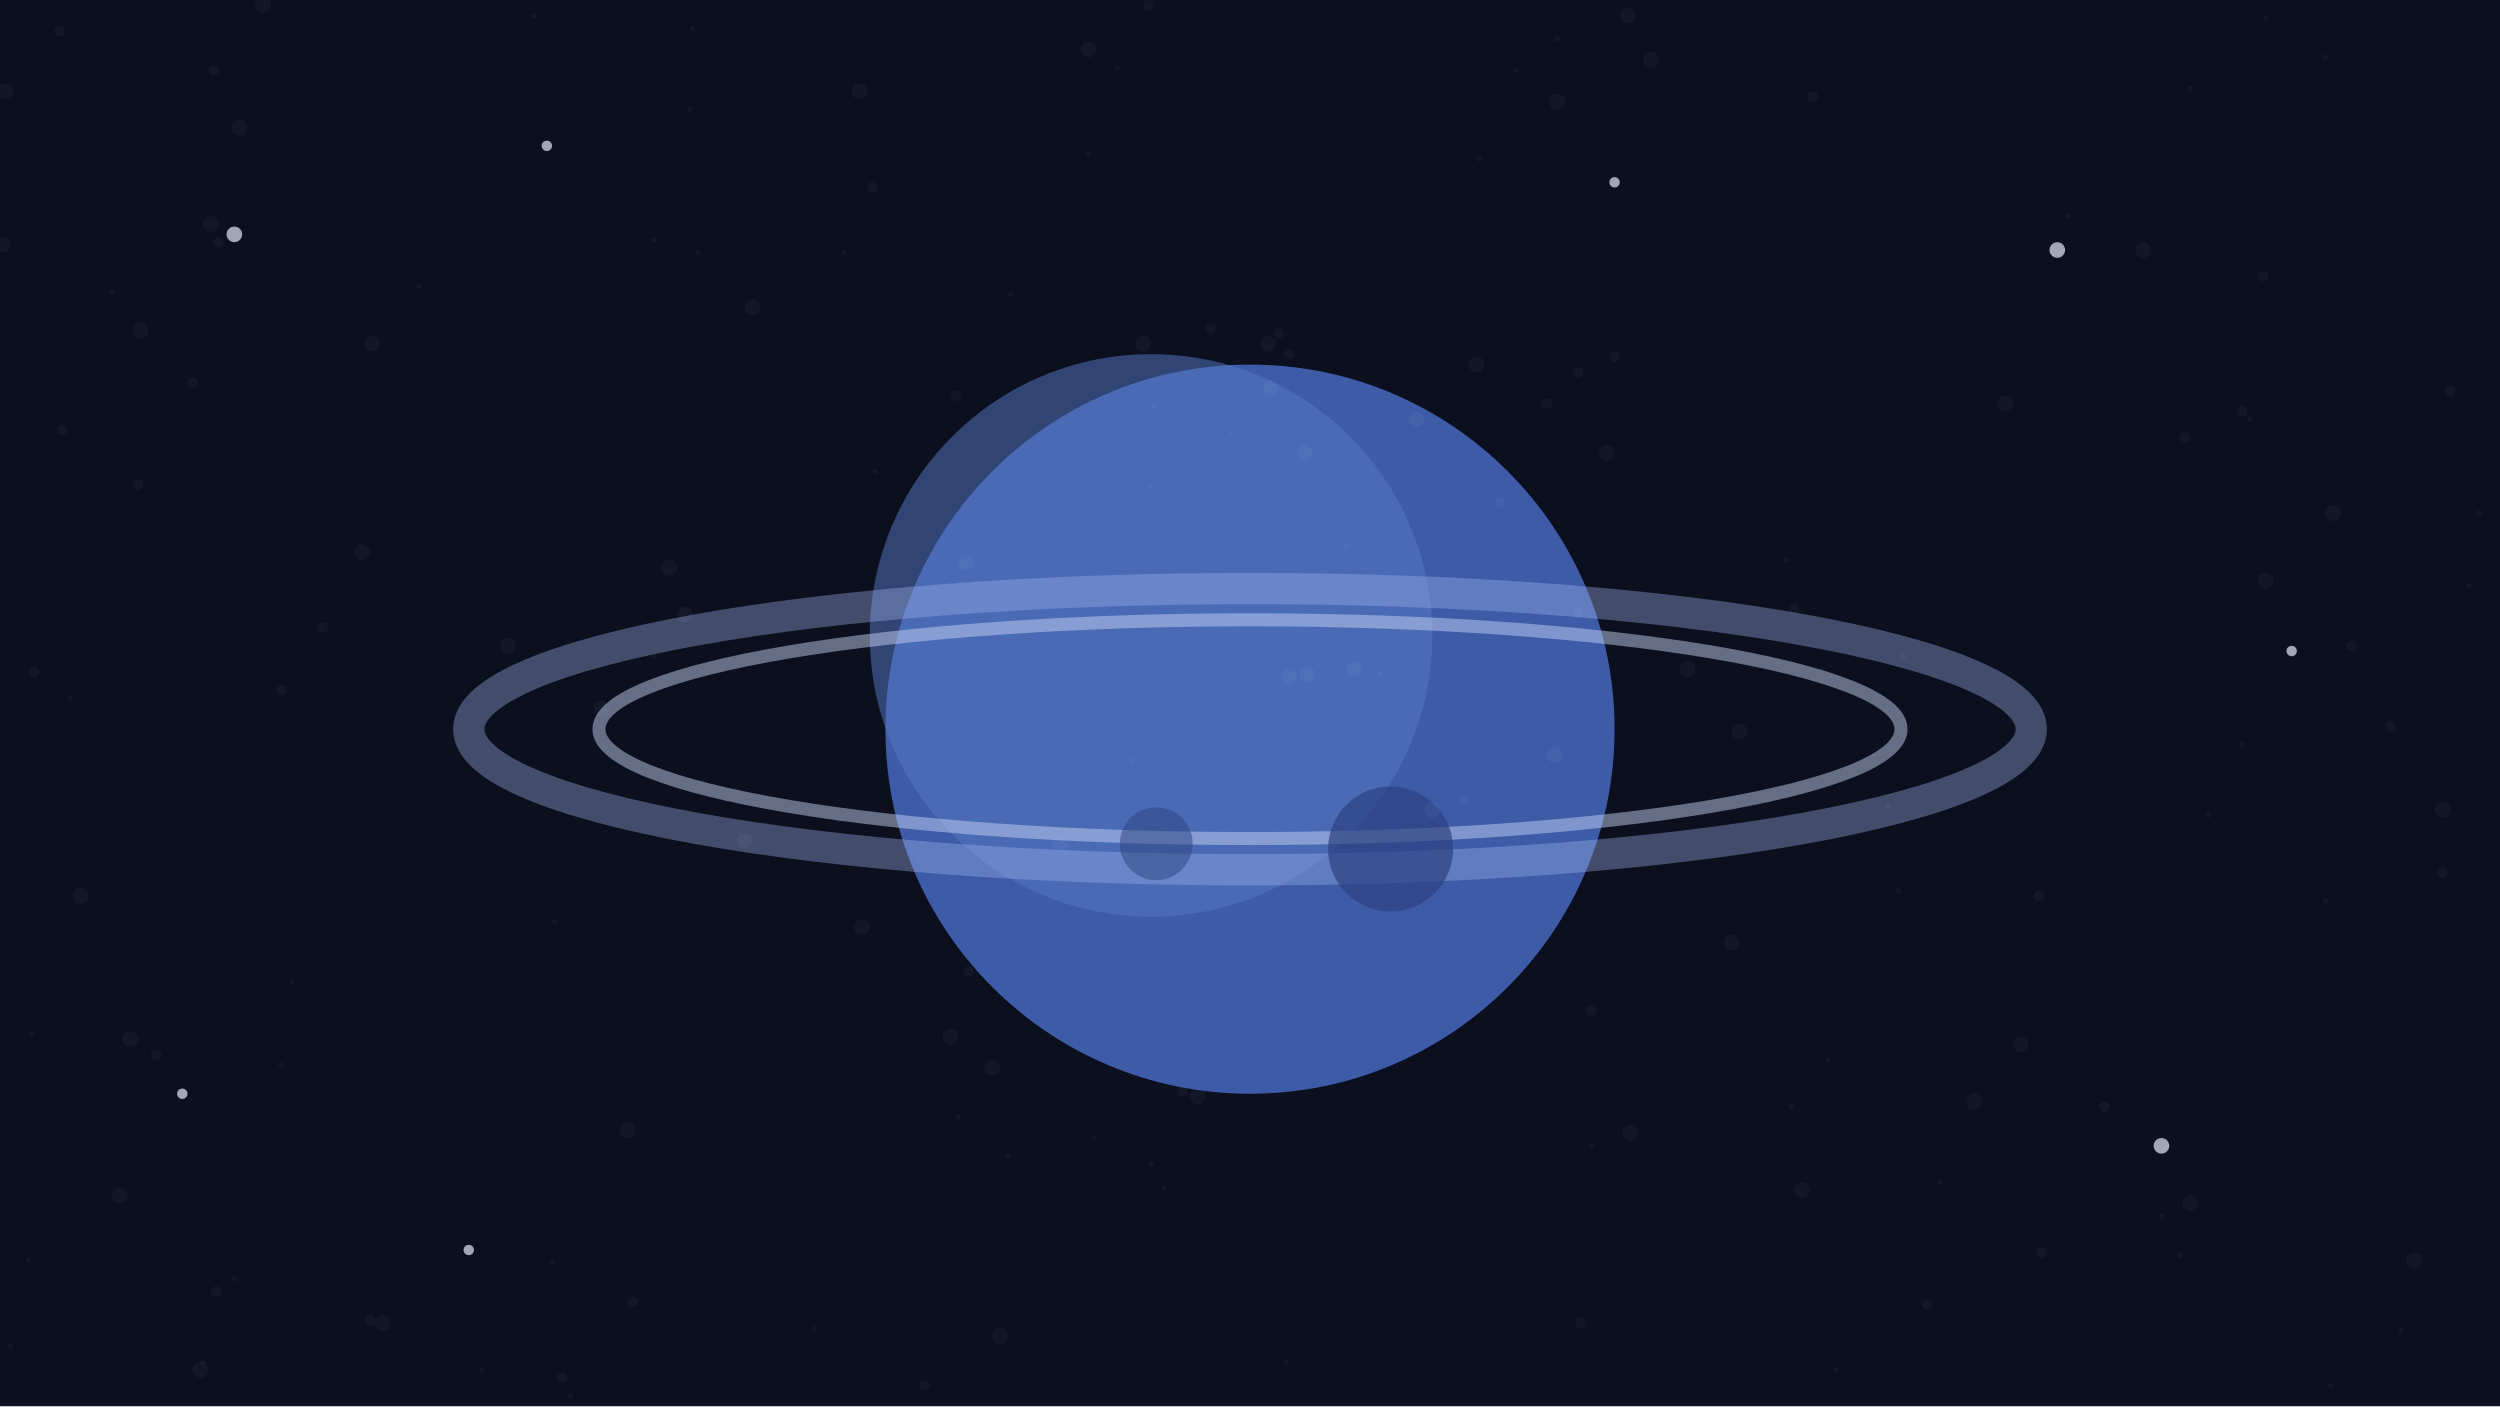
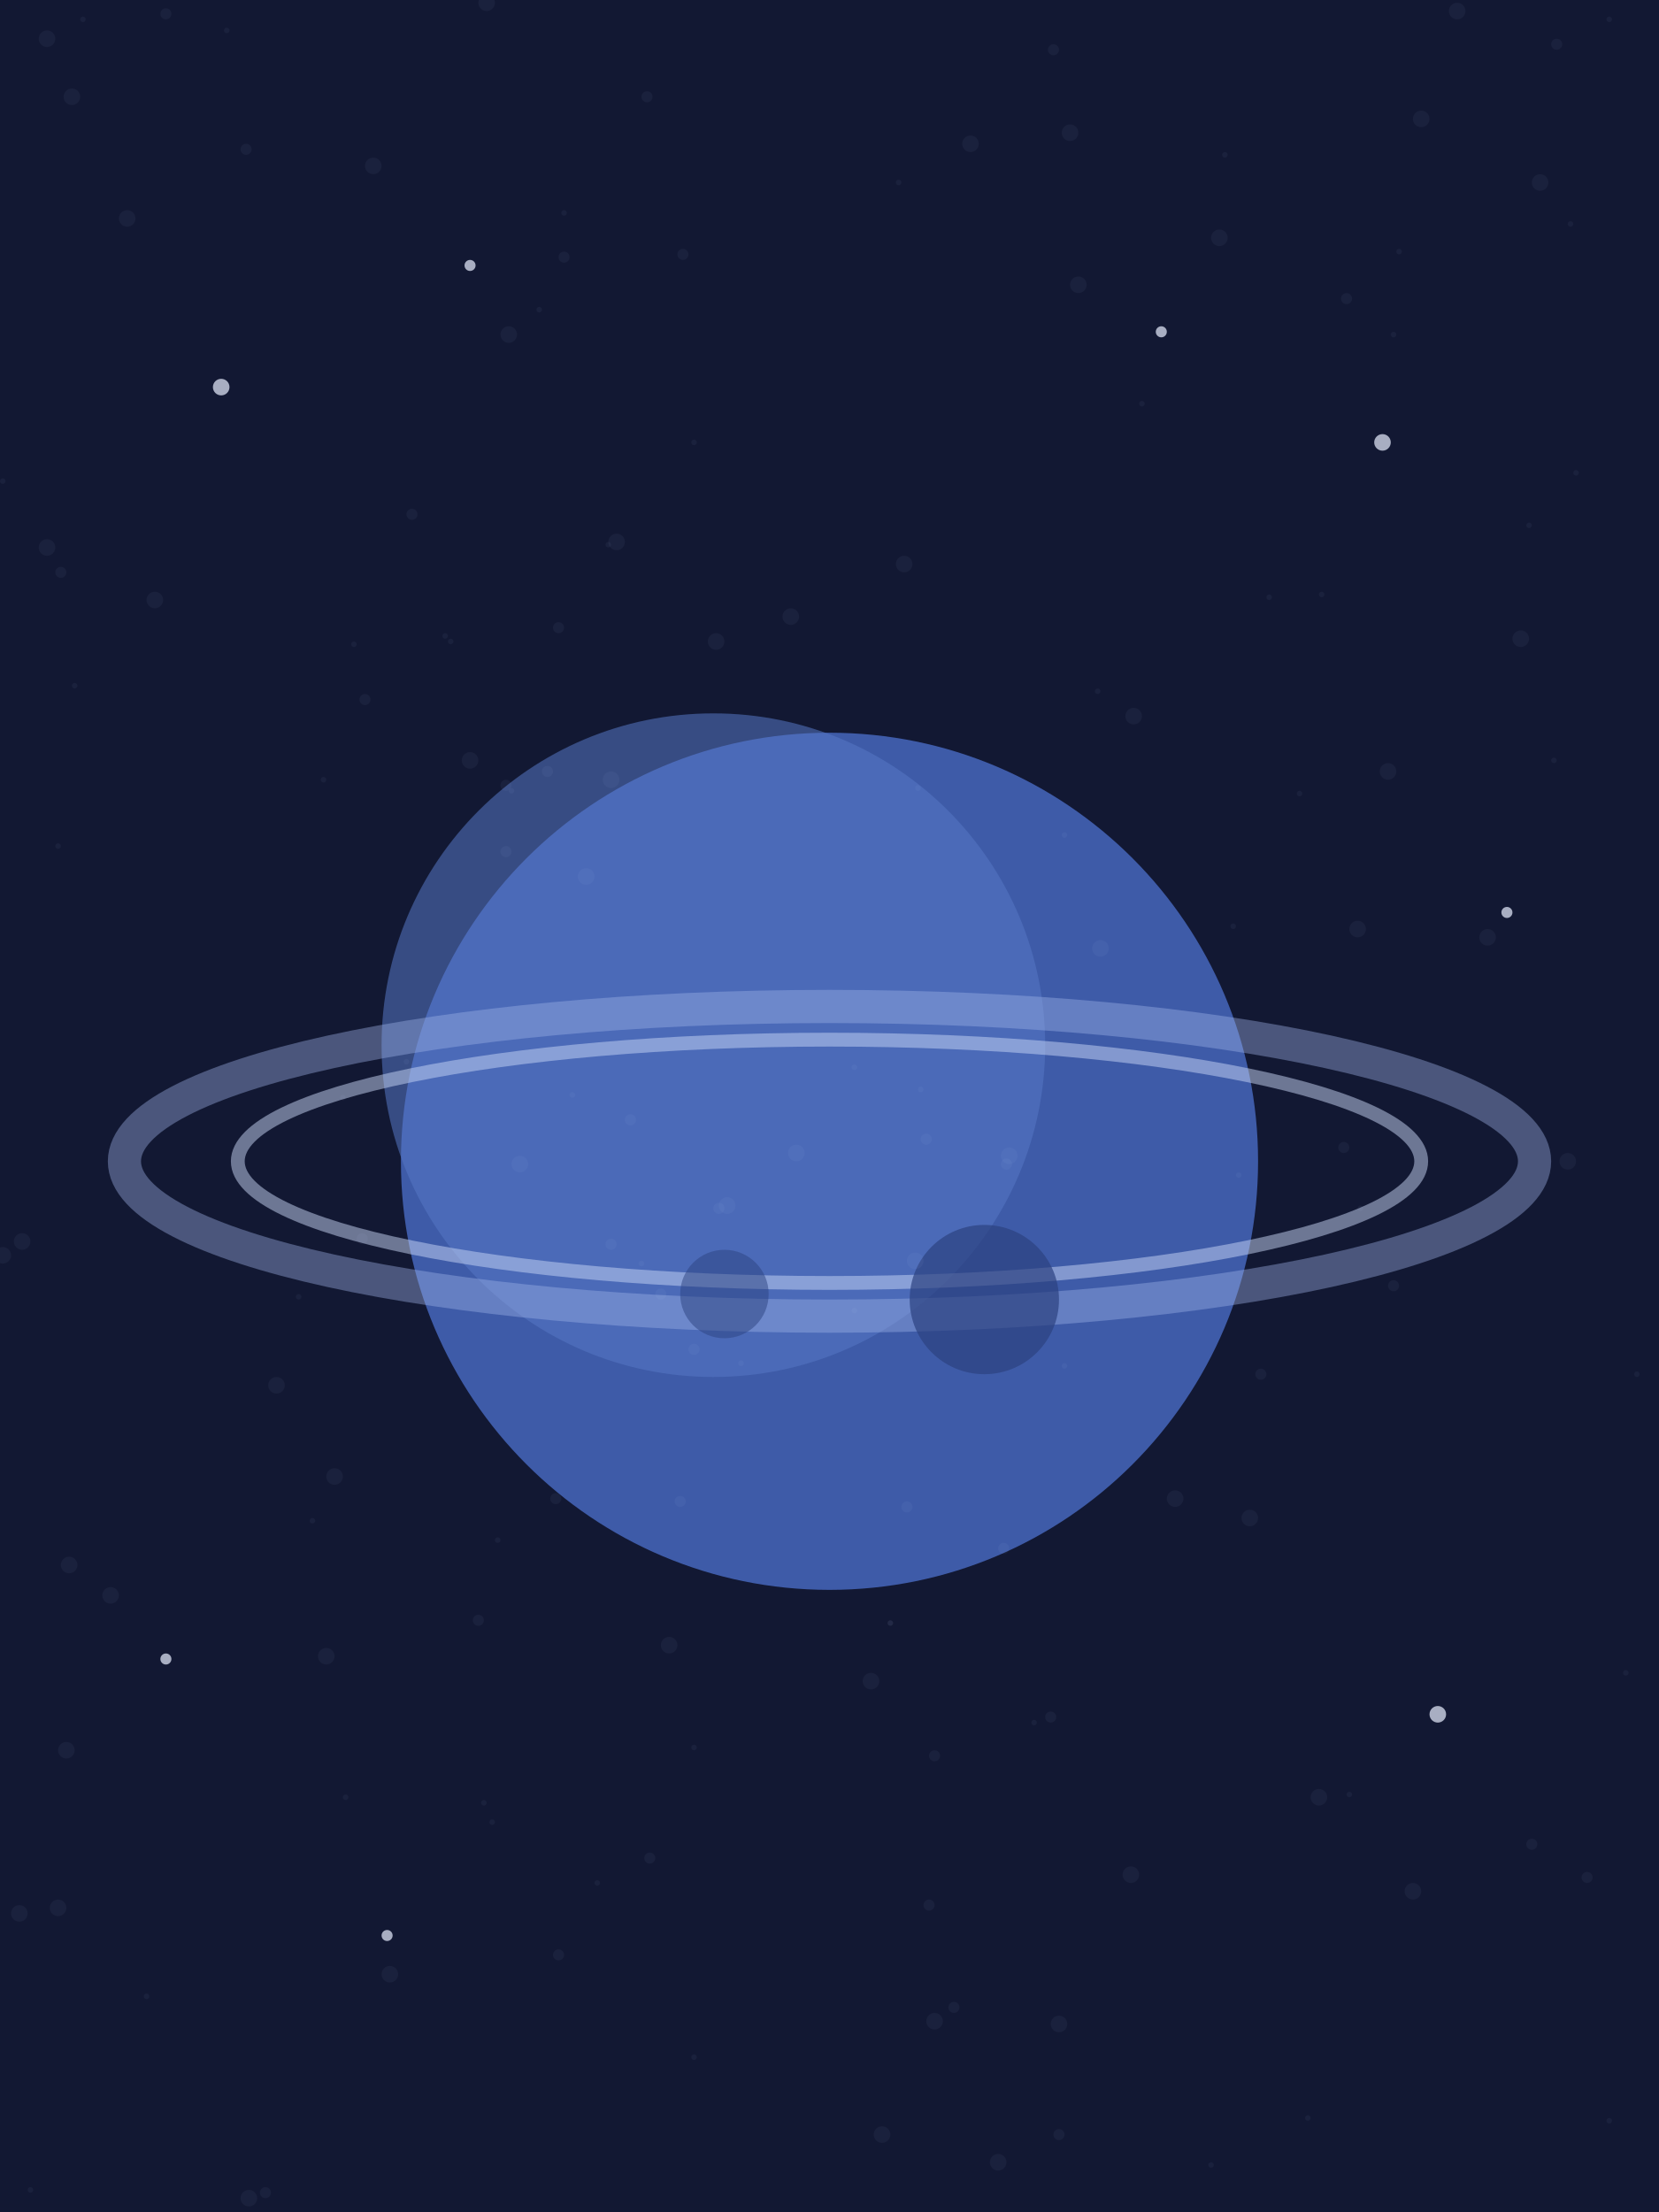
- <svg xmlns="http://www.w3.org/2000/svg" viewBox="0 0 960 540" width="960" height="540">
-   <rect width="960" height="540" fill="#0B0F1E" />
-   <circle cx="480" cy="280" r="140" fill="#3E5BA8" />
-   <circle cx="442" cy="244" r="108" fill="#5577C4" opacity="0.52" />
-   <ellipse cx="480" cy="280" rx="300" ry="54" fill="none" stroke="#9FB4E8" stroke-width="12" opacity="0.38" />
-   <ellipse cx="480" cy="280" rx="250" ry="42" fill="none" stroke="#C8D6F5" stroke-width="5" opacity="0.48" />
-   <circle cx="534" cy="326" r="24" fill="#2C4280" opacity="0.7" />
-   <circle cx="444" cy="324" r="14" fill="#2C4280" opacity="0.5" />
-   <circle cx="90" cy="90" r="3" fill="#E8EEFF" opacity="0.68" />
-   <circle cx="210" cy="56" r="2" fill="#E8EEFF" opacity="0.68" />
-   <circle cx="790" cy="96" r="3" fill="#E8EEFF" opacity="0.68" />
-   <circle cx="880" cy="250" r="2" fill="#E8EEFF" opacity="0.68" />
-   <circle cx="70" cy="420" r="2" fill="#E8EEFF" opacity="0.68" />
-   <circle cx="830" cy="440" r="3" fill="#E8EEFF" opacity="0.68" />
-   <circle cx="180" cy="480" r="2" fill="#E8EEFF" opacity="0.68" />
-   <circle cx="620" cy="70" r="2" fill="#E8EEFF" opacity="0.68" />
-   <circle cx="562" cy="307" r="2" fill="#C8D6F5" opacity="0.05" />
-   <circle cx="185" cy="526" r="1" fill="#C8D6F5" opacity="0.05" />
-   <circle cx="108" cy="409" r="1" fill="#C8D6F5" opacity="0.05" />
-   <circle cx="251" cy="92" r="1" fill="#C8D6F5" opacity="0.05" />
-   <circle cx="598" cy="39" r="3" fill="#C8D6F5" opacity="0.05" />
-   <circle cx="941" cy="150" r="2" fill="#C8D6F5" opacity="0.05" />
-   <circle cx="368" cy="429" r="1" fill="#C8D6F5" opacity="0.05" />
-   <circle cx="143" cy="132" r="3" fill="#C8D6F5" opacity="0.05" />
-   <circle cx="442" cy="187" r="1" fill="#C8D6F5" opacity="0.05" />
-   <circle cx="353" cy="330" r="1" fill="#C8D6F5" opacity="0.05" />
-   <circle cx="372" cy="373" r="2" fill="#C8D6F5" opacity="0.05" />
-   <circle cx="355" cy="532" r="2" fill="#C8D6F5" opacity="0.05" />
-   <circle cx="286" cy="323" r="3" fill="#C8D6F5" opacity="0.05" />
-   <circle cx="597" cy="290" r="3" fill="#C8D6F5" opacity="0.05" />
-   <circle cx="696" cy="37" r="2" fill="#C8D6F5" opacity="0.05" />
-   <circle cx="823" cy="96" r="3" fill="#C8D6F5" opacity="0.05" />
-   <circle cx="322" cy="315" r="1" fill="#C8D6F5" opacity="0.05" />
-   <circle cx="841" cy="34" r="1" fill="#C8D6F5" opacity="0.05" />
-   <circle cx="124" cy="241" r="2" fill="#C8D6F5" opacity="0.05" />
-   <circle cx="11" cy="484" r="1" fill="#C8D6F5" opacity="0.05" />
-   <circle cx="870" cy="7" r="1" fill="#C8D6F5" opacity="0.05" />
-   <circle cx="893" cy="22" r="1" fill="#C8D6F5" opacity="0.05" />
-   <circle cx="576" cy="193" r="2" fill="#C8D6F5" opacity="0.05" />
-   <circle cx="927" cy="484" r="3" fill="#C8D6F5" opacity="0.05" />
-   <circle cx="266" cy="11" r="1" fill="#C8D6F5" opacity="0.05" />
-   <circle cx="689" cy="234" r="2" fill="#C8D6F5" opacity="0.05" />
-   <circle cx="324" cy="97" r="1" fill="#C8D6F5" opacity="0.05" />
-   <circle cx="243" cy="500" r="2" fill="#C8D6F5" opacity="0.05" />
-   <circle cx="46" cy="459" r="3" fill="#C8D6F5" opacity="0.05" />
-   <circle cx="869" cy="106" r="2" fill="#C8D6F5" opacity="0.05" />
-   <circle cx="776" cy="401" r="3" fill="#C8D6F5" opacity="0.05" />
-   <circle cx="263" cy="236" r="3" fill="#C8D6F5" opacity="0.05" />
-   <circle cx="82" cy="27" r="2" fill="#C8D6F5" opacity="0.05" />
-   <circle cx="473" cy="166" r="1" fill="#C8D6F5" opacity="0.05" />
-   <circle cx="12" cy="397" r="1" fill="#C8D6F5" opacity="0.05" />
-   <circle cx="219" cy="536" r="1" fill="#C8D6F5" opacity="0.05" />
-   <circle cx="758" cy="423" r="3" fill="#C8D6F5" opacity="0.05" />
-   <circle cx="77" cy="526" r="3" fill="#C8D6F5" opacity="0.05" />
-   <circle cx="848" cy="313" r="1" fill="#C8D6F5" opacity="0.05" />
-   <circle cx="367" cy="152" r="2" fill="#C8D6F5" opacity="0.05" />
-   <circle cx="922" cy="511" r="1" fill="#C8D6F5" opacity="0.05" />
-   <circle cx="257" cy="218" r="3" fill="#C8D6F5" opacity="0.05" />
-   <circle cx="212" cy="485" r="1" fill="#C8D6F5" opacity="0.05" />
-   <circle cx="195" cy="248" r="3" fill="#C8D6F5" opacity="0.05" />
-   <circle cx="830" cy="467" r="1" fill="#C8D6F5" opacity="0.05" />
-   <circle cx="501" cy="174" r="3" fill="#C8D6F5" opacity="0.05" />
-   <circle cx="216" cy="529" r="2" fill="#C8D6F5" opacity="0.05" />
-   <circle cx="23" cy="12" r="2" fill="#C8D6F5" opacity="0.05" />
-   <circle cx="418" cy="59" r="1" fill="#C8D6F5" opacity="0.05" />
-   <circle cx="617" cy="174" r="3" fill="#C8D6F5" opacity="0.05" />
-   <circle cx="668" cy="281" r="3" fill="#C8D6F5" opacity="0.05" />
-   <circle cx="43" cy="112" r="1" fill="#C8D6F5" opacity="0.05" />
-   <circle cx="454" cy="419" r="2" fill="#C8D6F5" opacity="0.05" />
-   <circle cx="861" cy="286" r="1" fill="#C8D6F5" opacity="0.05" />
-   <circle cx="544" cy="161" r="3" fill="#C8D6F5" opacity="0.05" />
-   <circle cx="447" cy="456" r="1" fill="#C8D6F5" opacity="0.05" />
-   <circle cx="938" cy="335" r="2" fill="#C8D6F5" opacity="0.05" />
-   <circle cx="465" cy="126" r="2" fill="#C8D6F5" opacity="0.05" />
-   <circle cx="420" cy="437" r="1" fill="#C8D6F5" opacity="0.05" />
-   <circle cx="147" cy="508" r="3" fill="#C8D6F5" opacity="0.05" />
-   <circle cx="78" cy="523" r="1" fill="#C8D6F5" opacity="0.05" />
-   <circle cx="517" cy="210" r="1" fill="#C8D6F5" opacity="0.05" />
-   <circle cx="808" cy="425" r="2" fill="#C8D6F5" opacity="0.05" />
-   <circle cx="231" cy="272" r="3" fill="#C8D6F5" opacity="0.05" />
-   <circle cx="626" cy="435" r="3" fill="#C8D6F5" opacity="0.05" />
-   <circle cx="313" cy="510" r="1" fill="#C8D6F5" opacity="0.05" />
-   <circle cx="108" cy="265" r="2" fill="#C8D6F5" opacity="0.05" />
-   <circle cx="443" cy="156" r="1" fill="#C8D6F5" opacity="0.05" />
-   <circle cx="918" cy="279" r="2" fill="#C8D6F5" opacity="0.05" />
-   <circle cx="365" cy="398" r="3" fill="#C8D6F5" opacity="0.05" />
-   <circle cx="112" cy="377" r="1" fill="#C8D6F5" opacity="0.05" />
-   <circle cx="335" cy="72" r="2" fill="#C8D6F5" opacity="0.05" />
-   <circle cx="442" cy="447" r="1" fill="#C8D6F5" opacity="0.05" />
-   <circle cx="161" cy="110" r="1" fill="#C8D6F5" opacity="0.05" />
-   <circle cx="948" cy="225" r="1" fill="#C8D6F5" opacity="0.05" />
-   <circle cx="611" cy="388" r="2" fill="#C8D6F5" opacity="0.05" />
-   <circle cx="606" cy="235" r="2" fill="#C8D6F5" opacity="0.05" />
-   <circle cx="213" cy="354" r="1" fill="#C8D6F5" opacity="0.05" />
-   <circle cx="568" cy="61" r="1" fill="#C8D6F5" opacity="0.05" />
-   <circle cx="567" cy="140" r="3" fill="#C8D6F5" opacity="0.05" />
-   <circle cx="770" cy="155" r="3" fill="#C8D6F5" opacity="0.05" />
-   <circle cx="265" cy="42" r="1" fill="#C8D6F5" opacity="0.05" />
-   <circle cx="700" cy="257" r="1" fill="#C8D6F5" opacity="0.05" />
-   <circle cx="139" cy="212" r="3" fill="#C8D6F5" opacity="0.05" />
-   <circle cx="550" cy="311" r="3" fill="#C8D6F5" opacity="0.05" />
-   <circle cx="381" cy="410" r="3" fill="#C8D6F5" opacity="0.05" />
-   <circle cx="896" cy="197" r="3" fill="#C8D6F5" opacity="0.05" />
-   <circle cx="31" cy="344" r="3" fill="#C8D6F5" opacity="0.05" />
-   <circle cx="74" cy="147" r="2" fill="#C8D6F5" opacity="0.05" />
-   <circle cx="625" cy="6" r="3" fill="#C8D6F5" opacity="0.05" />
-   <circle cx="4" cy="517" r="1" fill="#C8D6F5" opacity="0.05" />
-   <circle cx="435" cy="292" r="1" fill="#C8D6F5" opacity="0.05" />
-   <circle cx="494" cy="523" r="1" fill="#C8D6F5" opacity="0.05" />
-   <circle cx="101" cy="2" r="3" fill="#C8D6F5" opacity="0.05" />
-   <circle cx="520" cy="257" r="3" fill="#C8D6F5" opacity="0.05" />
-   <circle cx="839" cy="168" r="2" fill="#C8D6F5" opacity="0.05" />
-   <circle cx="594" cy="155" r="2" fill="#C8D6F5" opacity="0.05" />
-   <circle cx="665" cy="362" r="3" fill="#C8D6F5" opacity="0.05" />
-   <circle cx="460" cy="421" r="3" fill="#C8D6F5" opacity="0.05" />
-   <circle cx="27" cy="268" r="1" fill="#C8D6F5" opacity="0.05" />
-   <circle cx="502" cy="259" r="3" fill="#C8D6F5" opacity="0.05" />
-   <circle cx="205" cy="6" r="1" fill="#C8D6F5" opacity="0.05" />
-   <circle cx="336" cy="181" r="1" fill="#C8D6F5" opacity="0.05" />
-   <circle cx="495" cy="260" r="3" fill="#C8D6F5" opacity="0.05" />
-   <circle cx="90" cy="491" r="1" fill="#C8D6F5" opacity="0.05" />
-   <circle cx="1" cy="94" r="3" fill="#C8D6F5" opacity="0.05" />
-   <circle cx="84" cy="93" r="2" fill="#C8D6F5" opacity="0.05" />
-   <circle cx="387" cy="444" r="1" fill="#C8D6F5" opacity="0.05" />
-   <circle cx="702" cy="407" r="1" fill="#C8D6F5" opacity="0.05" />
-   <circle cx="53" cy="186" r="2" fill="#C8D6F5" opacity="0.05" />
-   <circle cx="24" cy="165" r="2" fill="#C8D6F5" opacity="0.05" />
-   <circle cx="407" cy="324" r="3" fill="#C8D6F5" opacity="0.05" />
-   <circle cx="418" cy="19" r="3" fill="#C8D6F5" opacity="0.05" />
-   <circle cx="745" cy="454" r="1" fill="#C8D6F5" opacity="0.05" />
-   <circle cx="92" cy="49" r="3" fill="#C8D6F5" opacity="0.05" />
-   <circle cx="491" cy="128" r="2" fill="#C8D6F5" opacity="0.05" />
-   <circle cx="582" cy="27" r="1" fill="#C8D6F5" opacity="0.05" />
-   <circle cx="861" cy="158" r="2" fill="#C8D6F5" opacity="0.05" />
-   <circle cx="864" cy="161" r="1" fill="#C8D6F5" opacity="0.05" />
-   <circle cx="895" cy="532" r="1" fill="#C8D6F5" opacity="0.05" />
-   <circle cx="938" cy="311" r="3" fill="#C8D6F5" opacity="0.05" />
-   <circle cx="81" cy="86" r="3" fill="#C8D6F5" opacity="0.05" />
-   <circle cx="740" cy="501" r="2" fill="#C8D6F5" opacity="0.05" />
-   <circle cx="83" cy="496" r="2" fill="#C8D6F5" opacity="0.05" />
-   <circle cx="142" cy="507" r="2" fill="#C8D6F5" opacity="0.05" />
-   <circle cx="837" cy="482" r="1" fill="#C8D6F5" opacity="0.05" />
-   <circle cx="488" cy="149" r="3" fill="#C8D6F5" opacity="0.05" />
-   <circle cx="487" cy="132" r="3" fill="#C8D6F5" opacity="0.05" />
-   <circle cx="50" cy="399" r="3" fill="#C8D6F5" opacity="0.05" />
-   <circle cx="441" cy="2" r="2" fill="#C8D6F5" opacity="0.05" />
-   <circle cx="620" cy="137" r="2" fill="#C8D6F5" opacity="0.05" />
-   <circle cx="251" cy="252" r="1" fill="#C8D6F5" opacity="0.05" />
-   <circle cx="598" cy="15" r="1" fill="#C8D6F5" opacity="0.05" />
-   <circle cx="429" cy="26" r="1" fill="#C8D6F5" opacity="0.05" />
-   <circle cx="688" cy="425" r="1" fill="#C8D6F5" opacity="0.05" />
-   <circle cx="783" cy="344" r="2" fill="#C8D6F5" opacity="0.05" />
-   <circle cx="634" cy="23" r="3" fill="#C8D6F5" opacity="0.05" />
-   <circle cx="289" cy="118" r="3" fill="#C8D6F5" opacity="0.05" />
-   <circle cx="692" cy="457" r="3" fill="#C8D6F5" opacity="0.05" />
-   <circle cx="611" cy="440" r="1" fill="#C8D6F5" opacity="0.05" />
-   <circle cx="606" cy="143" r="2" fill="#C8D6F5" opacity="0.05" />
-   <circle cx="725" cy="310" r="1" fill="#C8D6F5" opacity="0.05" />
-   <circle cx="952" cy="197" r="1" fill="#C8D6F5" opacity="0.05" />
-   <circle cx="439" cy="132" r="3" fill="#C8D6F5" opacity="0.05" />
-   <circle cx="2" cy="35" r="3" fill="#C8D6F5" opacity="0.05" />
-   <circle cx="841" cy="462" r="3" fill="#C8D6F5" opacity="0.05" />
-   <circle cx="60" cy="405" r="2" fill="#C8D6F5" opacity="0.05" />
-   <circle cx="331" cy="356" r="3" fill="#C8D6F5" opacity="0.05" />
-   <circle cx="870" cy="223" r="3" fill="#C8D6F5" opacity="0.05" />
-   <circle cx="893" cy="346" r="1" fill="#C8D6F5" opacity="0.05" />
-   <circle cx="384" cy="513" r="3" fill="#C8D6F5" opacity="0.05" />
-   <circle cx="607" cy="508" r="2" fill="#C8D6F5" opacity="0.05" />
-   <circle cx="330" cy="35" r="3" fill="#C8D6F5" opacity="0.05" />
-   <circle cx="241" cy="434" r="3" fill="#C8D6F5" opacity="0.05" />
-   <circle cx="388" cy="113" r="1" fill="#C8D6F5" opacity="0.05" />
-   <circle cx="371" cy="216" r="3" fill="#C8D6F5" opacity="0.05" />
-   <circle cx="686" cy="215" r="1" fill="#C8D6F5" opacity="0.05" />
-   <circle cx="549" cy="234" r="1" fill="#C8D6F5" opacity="0.05" />
-   <circle cx="648" cy="257" r="3" fill="#C8D6F5" opacity="0.05" />
-   <circle cx="903" cy="248" r="2" fill="#C8D6F5" opacity="0.05" />
-   <circle cx="530" cy="259" r="1" fill="#C8D6F5" opacity="0.05" />
-   <circle cx="729" cy="342" r="1" fill="#C8D6F5" opacity="0.05" />
-   <circle cx="268" cy="97" r="1" fill="#C8D6F5" opacity="0.05" />
-   <circle cx="731" cy="252" r="1" fill="#C8D6F5" opacity="0.05" />
-   <circle cx="54" cy="127" r="3" fill="#C8D6F5" opacity="0.05" />
-   <circle cx="13" cy="258" r="2" fill="#C8D6F5" opacity="0.05" />
-   <circle cx="784" cy="481" r="2" fill="#C8D6F5" opacity="0.05" />
-   <circle cx="495" cy="136" r="2" fill="#C8D6F5" opacity="0.05" />
-   <circle cx="794" cy="83" r="1" fill="#C8D6F5" opacity="0.05" />
-   <circle cx="705" cy="526" r="1" fill="#C8D6F5" opacity="0.05" />
+ <svg xmlns="http://www.w3.org/2000/svg" viewBox="0 0 600 800" width="600" height="800">
+   <rect width="600" height="800" fill="#121833" />
+   <circle cx="300" cy="420" r="155" fill="#3E5BA8" />
+   <circle cx="258" cy="378" r="120" fill="#5577C4" opacity="0.55" />
+   <ellipse cx="300" cy="420" rx="255" ry="56" fill="none" stroke="#9FB4E8" stroke-width="12" opacity="0.4" />
+   <ellipse cx="300" cy="420" rx="214" ry="44" fill="none" stroke="#C8D6F5" stroke-width="5" opacity="0.5" />
+   <circle cx="356" cy="470" r="27" fill="#2C4280" opacity="0.7" />
+   <circle cx="262" cy="468" r="16" fill="#2C4280" opacity="0.5" />
+   <circle cx="80" cy="140" r="3" fill="#E8EEFF" opacity="0.7" />
+   <circle cx="170" cy="96" r="2" fill="#E8EEFF" opacity="0.7" />
+   <circle cx="500" cy="160" r="3" fill="#E8EEFF" opacity="0.7" />
+   <circle cx="545" cy="330" r="2" fill="#E8EEFF" opacity="0.7" />
+   <circle cx="60" cy="600" r="2" fill="#E8EEFF" opacity="0.7" />
+   <circle cx="520" cy="620" r="3" fill="#E8EEFF" opacity="0.7" />
+   <circle cx="140" cy="700" r="2" fill="#E8EEFF" opacity="0.7" />
+   <circle cx="420" cy="120" r="2" fill="#E8EEFF" opacity="0.7" />
+   <circle cx="202" cy="707" r="2" fill="#C8D6F5" opacity="0.05" />
+   <circle cx="185" cy="286" r="1" fill="#C8D6F5" opacity="0.05" />
+   <circle cx="108" cy="469" r="1" fill="#C8D6F5" opacity="0.05" />
+   <circle cx="251" cy="632" r="1" fill="#C8D6F5" opacity="0.05" />
+   <circle cx="118" cy="599" r="3" fill="#C8D6F5" opacity="0.05" />
+   <circle cx="221" cy="450" r="2" fill="#C8D6F5" opacity="0.05" />
+   <circle cx="488" cy="649" r="1" fill="#C8D6F5" opacity="0.05" />
+   <circle cx="383" cy="732" r="3" fill="#C8D6F5" opacity="0.05" />
+   <circle cx="322" cy="587" r="1" fill="#C8D6F5" opacity="0.05" />
+   <circle cx="113" cy="550" r="1" fill="#C8D6F5" opacity="0.05" />
+   <circle cx="132" cy="253" r="2" fill="#C8D6F5" opacity="0.05" />
+   <circle cx="235" cy="672" r="2" fill="#C8D6F5" opacity="0.05" />
+   <circle cx="286" cy="223" r="3" fill="#C8D6F5" opacity="0.05" />
+   <circle cx="477" cy="650" r="3" fill="#C8D6F5" opacity="0.05" />
+   <circle cx="456" cy="497" r="2" fill="#C8D6F5" opacity="0.05" />
+   <circle cx="223" cy="196" r="3" fill="#C8D6F5" opacity="0.05" />
+   <circle cx="562" cy="275" r="1" fill="#C8D6F5" opacity="0.05" />
+   <circle cx="1" cy="174" r="1" fill="#C8D6F5" opacity="0.05" />
+   <circle cx="364" cy="421" r="2" fill="#C8D6F5" opacity="0.05" />
+   <circle cx="251" cy="744" r="1" fill="#C8D6F5" opacity="0.05" />
+   <circle cx="30" cy="7" r="1" fill="#C8D6F5" opacity="0.05" />
+   <circle cx="53" cy="722" r="1" fill="#C8D6F5" opacity="0.05" />
+   <circle cx="96" cy="793" r="2" fill="#C8D6F5" opacity="0.05" />
+   <circle cx="327" cy="204" r="3" fill="#C8D6F5" opacity="0.05" />
+   <circle cx="506" cy="91" r="1" fill="#C8D6F5" opacity="0.05" />
+   <circle cx="89" cy="54" r="2" fill="#C8D6F5" opacity="0.05" />
+   <circle cx="204" cy="77" r="1" fill="#C8D6F5" opacity="0.05" />
+   <circle cx="363" cy="560" r="2" fill="#C8D6F5" opacity="0.05" />
+   <circle cx="46" cy="79" r="3" fill="#C8D6F5" opacity="0.05" />
+   <circle cx="149" cy="186" r="2" fill="#C8D6F5" opacity="0.05" />
+   <circle cx="176" cy="1" r="3" fill="#C8D6F5" opacity="0.05" />
+   <circle cx="263" cy="436" r="3" fill="#C8D6F5" opacity="0.05" />
+   <circle cx="202" cy="227" r="2" fill="#C8D6F5" opacity="0.05" />
+   <circle cx="473" cy="766" r="1" fill="#C8D6F5" opacity="0.05" />
+   <circle cx="492" cy="437" r="1" fill="#C8D6F5" opacity="0.05" />
+   <circle cx="459" cy="216" r="1" fill="#C8D6F5" opacity="0.05" />
+   <circle cx="398" cy="343" r="3" fill="#C8D6F5" opacity="0.05" />
+   <circle cx="557" cy="66" r="3" fill="#C8D6F5" opacity="0.05" />
+   <circle cx="128" cy="233" r="1" fill="#C8D6F5" opacity="0.05" />
+   <circle cx="247" cy="92" r="2" fill="#C8D6F5" opacity="0.05" />
+   <circle cx="82" cy="11" r="1" fill="#C8D6F5" opacity="0.05" />
+   <circle cx="17" cy="198" r="3" fill="#C8D6F5" opacity="0.05" />
+   <circle cx="332" cy="285" r="1" fill="#C8D6F5" opacity="0.05" />
+   <circle cx="315" cy="608" r="3" fill="#C8D6F5" opacity="0.05" />
+   <circle cx="470" cy="287" r="1" fill="#C8D6F5" opacity="0.05" />
+   <circle cx="141" cy="714" r="3" fill="#C8D6F5" opacity="0.05" />
+   <circle cx="336" cy="689" r="2" fill="#C8D6F5" opacity="0.05" />
+   <circle cx="383" cy="772" r="2" fill="#C8D6F5" opacity="0.05" />
+   <circle cx="178" cy="659" r="1" fill="#C8D6F5" opacity="0.05" />
+   <circle cx="17" cy="14" r="3" fill="#C8D6F5" opacity="0.05" />
+   <circle cx="188" cy="421" r="3" fill="#C8D6F5" opacity="0.05" />
+   <circle cx="163" cy="232" r="1" fill="#C8D6F5" opacity="0.05" />
+   <circle cx="574" cy="679" r="2" fill="#C8D6F5" opacity="0.05" />
+   <circle cx="21" cy="306" r="1" fill="#C8D6F5" opacity="0.05" />
+   <circle cx="184" cy="121" r="3" fill="#C8D6F5" opacity="0.05" />
+   <circle cx="207" cy="396" r="1" fill="#C8D6F5" opacity="0.05" />
+   <circle cx="338" cy="635" r="2" fill="#C8D6F5" opacity="0.05" />
+   <circle cx="345" cy="726" r="2" fill="#C8D6F5" opacity="0.05" />
+   <circle cx="180" cy="557" r="1" fill="#C8D6F5" opacity="0.05" />
+   <circle cx="387" cy="48" r="3" fill="#C8D6F5" opacity="0.05" />
+   <circle cx="438" cy="783" r="1" fill="#C8D6F5" opacity="0.05" />
+   <circle cx="397" cy="250" r="1" fill="#C8D6F5" opacity="0.05" />
+   <circle cx="328" cy="545" r="2" fill="#C8D6F5" opacity="0.05" />
+   <circle cx="351" cy="52" r="3" fill="#C8D6F5" opacity="0.05" />
+   <circle cx="26" cy="35" r="3" fill="#C8D6F5" opacity="0.05" />
+   <circle cx="553" cy="190" r="1" fill="#C8D6F5" opacity="0.05" />
+   <circle cx="228" cy="405" r="2" fill="#C8D6F5" opacity="0.05" />
+   <circle cx="443" cy="56" r="1" fill="#C8D6F5" opacity="0.05" />
+   <circle cx="198" cy="279" r="2" fill="#C8D6F5" opacity="0.05" />
+   <circle cx="365" cy="418" r="3" fill="#C8D6F5" opacity="0.05" />
+   <circle cx="232" cy="457" r="1" fill="#C8D6F5" opacity="0.05" />
+   <circle cx="335" cy="412" r="2" fill="#C8D6F5" opacity="0.05" />
+   <circle cx="322" cy="587" r="1" fill="#C8D6F5" opacity="0.05" />
+   <circle cx="161" cy="230" r="1" fill="#C8D6F5" opacity="0.05" />
+   <circle cx="588" cy="605" r="1" fill="#C8D6F5" opacity="0.05" />
+   <circle cx="131" cy="448" r="2" fill="#C8D6F5" opacity="0.05" />
+   <circle cx="486" cy="415" r="2" fill="#C8D6F5" opacity="0.05" />
+   <circle cx="333" cy="394" r="1" fill="#C8D6F5" opacity="0.05" />
+   <circle cx="568" cy="81" r="1" fill="#C8D6F5" opacity="0.05" />
+   <circle cx="567" cy="420" r="3" fill="#C8D6F5" opacity="0.05" />
+   <circle cx="170" cy="275" r="3" fill="#C8D6F5" opacity="0.05" />
+   <circle cx="385" cy="302" r="1" fill="#C8D6F5" opacity="0.05" />
+   <circle cx="220" cy="197" r="1" fill="#C8D6F5" opacity="0.05" />
+   <circle cx="259" cy="232" r="3" fill="#C8D6F5" opacity="0.05" />
+   <circle cx="550" cy="231" r="3" fill="#C8D6F5" opacity="0.05" />
+   <circle cx="21" cy="690" r="3" fill="#C8D6F5" opacity="0.05" />
+   <circle cx="56" cy="217" r="3" fill="#C8D6F5" opacity="0.05" />
+   <circle cx="511" cy="684" r="3" fill="#C8D6F5" opacity="0.05" />
+   <circle cx="554" cy="667" r="2" fill="#C8D6F5" opacity="0.05" />
+   <circle cx="25" cy="566" r="3" fill="#C8D6F5" opacity="0.05" />
+   <circle cx="124" cy="397" r="1" fill="#C8D6F5" opacity="0.05" />
+   <circle cx="195" cy="112" r="1" fill="#C8D6F5" opacity="0.05" />
+   <circle cx="374" cy="623" r="1" fill="#C8D6F5" opacity="0.05" />
+   <circle cx="221" cy="282" r="3" fill="#C8D6F5" opacity="0.05" />
+   <circle cx="40" cy="577" r="3" fill="#C8D6F5" opacity="0.05" />
+   <circle cx="239" cy="468" r="2" fill="#C8D6F5" opacity="0.05" />
+   <circle cx="234" cy="35" r="2" fill="#C8D6F5" opacity="0.05" />
+   <circle cx="425" cy="542" r="3" fill="#C8D6F5" opacity="0.05" />
+   <circle cx="100" cy="501" r="3" fill="#C8D6F5" opacity="0.05" />
+   <circle cx="27" cy="248" r="1" fill="#C8D6F5" opacity="0.05" />
+   <circle cx="502" cy="279" r="3" fill="#C8D6F5" opacity="0.05" />
+   <circle cx="325" cy="66" r="1" fill="#C8D6F5" opacity="0.05" />
+   <circle cx="216" cy="681" r="1" fill="#C8D6F5" opacity="0.05" />
+   <circle cx="135" cy="60" r="3" fill="#C8D6F5" opacity="0.05" />
+   <circle cx="570" cy="171" r="1" fill="#C8D6F5" opacity="0.05" />
+   <circle cx="1" cy="454" r="3" fill="#C8D6F5" opacity="0.05" />
+   <circle cx="204" cy="93" r="2" fill="#C8D6F5" opacity="0.05" />
+   <circle cx="147" cy="384" r="1" fill="#C8D6F5" opacity="0.05" />
+   <circle cx="582" cy="767" r="1" fill="#C8D6F5" opacity="0.05" />
+   <circle cx="173" cy="586" r="2" fill="#C8D6F5" opacity="0.05" />
+   <circle cx="504" cy="465" r="2" fill="#C8D6F5" opacity="0.05" />
+   <circle cx="527" cy="4" r="3" fill="#C8D6F5" opacity="0.05" />
+   <circle cx="538" cy="339" r="3" fill="#C8D6F5" opacity="0.05" />
+   <circle cx="385" cy="494" r="1" fill="#C8D6F5" opacity="0.05" />
+   <circle cx="452" cy="549" r="3" fill="#C8D6F5" opacity="0.05" />
+   <circle cx="251" cy="488" r="2" fill="#C8D6F5" opacity="0.05" />
+   <circle cx="582" cy="7" r="1" fill="#C8D6F5" opacity="0.05" />
+   <circle cx="381" cy="18" r="2" fill="#C8D6F5" opacity="0.05" />
+   <circle cx="504" cy="121" r="1" fill="#C8D6F5" opacity="0.05" />
+   <circle cx="175" cy="652" r="1" fill="#C8D6F5" opacity="0.05" />
+   <circle cx="338" cy="731" r="3" fill="#C8D6F5" opacity="0.05" />
+   <circle cx="441" cy="86" r="3" fill="#C8D6F5" opacity="0.05" />
+   <circle cx="380" cy="621" r="2" fill="#C8D6F5" opacity="0.05" />
+   <circle cx="563" cy="16" r="2" fill="#C8D6F5" opacity="0.05" />
+   <circle cx="22" cy="207" r="2" fill="#C8D6F5" opacity="0.05" />
+   <circle cx="117" cy="282" r="1" fill="#C8D6F5" opacity="0.05" />
+   <circle cx="8" cy="449" r="3" fill="#C8D6F5" opacity="0.05" />
+   <circle cx="7" cy="692" r="3" fill="#C8D6F5" opacity="0.05" />
+   <circle cx="410" cy="259" r="3" fill="#C8D6F5" opacity="0.05" />
+   <circle cx="201" cy="542" r="2" fill="#C8D6F5" opacity="0.05" />
+   <circle cx="260" cy="437" r="2" fill="#C8D6F5" opacity="0.05" />
+   <circle cx="11" cy="792" r="1" fill="#C8D6F5" opacity="0.05" />
+   <circle cx="478" cy="215" r="1" fill="#C8D6F5" opacity="0.05" />
+   <circle cx="309" cy="386" r="1" fill="#C8D6F5" opacity="0.05" />
+   <circle cx="448" cy="425" r="1" fill="#C8D6F5" opacity="0.05" />
+   <circle cx="183" cy="284" r="2" fill="#C8D6F5" opacity="0.05" />
+   <circle cx="514" cy="43" r="3" fill="#C8D6F5" opacity="0.05" />
+   <circle cx="409" cy="678" r="3" fill="#C8D6F5" opacity="0.05" />
+   <circle cx="212" cy="317" r="3" fill="#C8D6F5" opacity="0.05" />
+   <circle cx="251" cy="160" r="1" fill="#C8D6F5" opacity="0.05" />
+   <circle cx="246" cy="543" r="2" fill="#C8D6F5" opacity="0.05" />
+   <circle cx="125" cy="650" r="1" fill="#C8D6F5" opacity="0.05" />
+   <circle cx="592" cy="497" r="1" fill="#C8D6F5" opacity="0.05" />
+   <circle cx="319" cy="772" r="3" fill="#C8D6F5" opacity="0.05" />
+   <circle cx="242" cy="595" r="3" fill="#C8D6F5" opacity="0.05" />
+   <circle cx="361" cy="782" r="3" fill="#C8D6F5" opacity="0.05" />
+   <circle cx="60" cy="5" r="2" fill="#C8D6F5" opacity="0.05" />
+   <circle cx="331" cy="456" r="3" fill="#C8D6F5" opacity="0.05" />
+   <circle cx="390" cy="103" r="3" fill="#C8D6F5" opacity="0.05" />
+   <circle cx="413" cy="146" r="1" fill="#C8D6F5" opacity="0.05" />
+   <circle cx="24" cy="633" r="3" fill="#C8D6F5" opacity="0.05" />
+   <circle cx="487" cy="108" r="2" fill="#C8D6F5" opacity="0.05" />
+   <circle cx="90" cy="795" r="3" fill="#C8D6F5" opacity="0.05" />
+   <circle cx="121" cy="534" r="3" fill="#C8D6F5" opacity="0.05" />
+   <circle cx="268" cy="493" r="1" fill="#C8D6F5" opacity="0.05" />
+   <circle cx="491" cy="336" r="3" fill="#C8D6F5" opacity="0.05" />
+   <circle cx="446" cy="335" r="1" fill="#C8D6F5" opacity="0.05" />
+   <circle cx="309" cy="474" r="1" fill="#C8D6F5" opacity="0.05" />
+   <circle cx="288" cy="417" r="3" fill="#C8D6F5" opacity="0.05" />
+   <circle cx="183" cy="308" r="2" fill="#C8D6F5" opacity="0.05" />
</svg>
